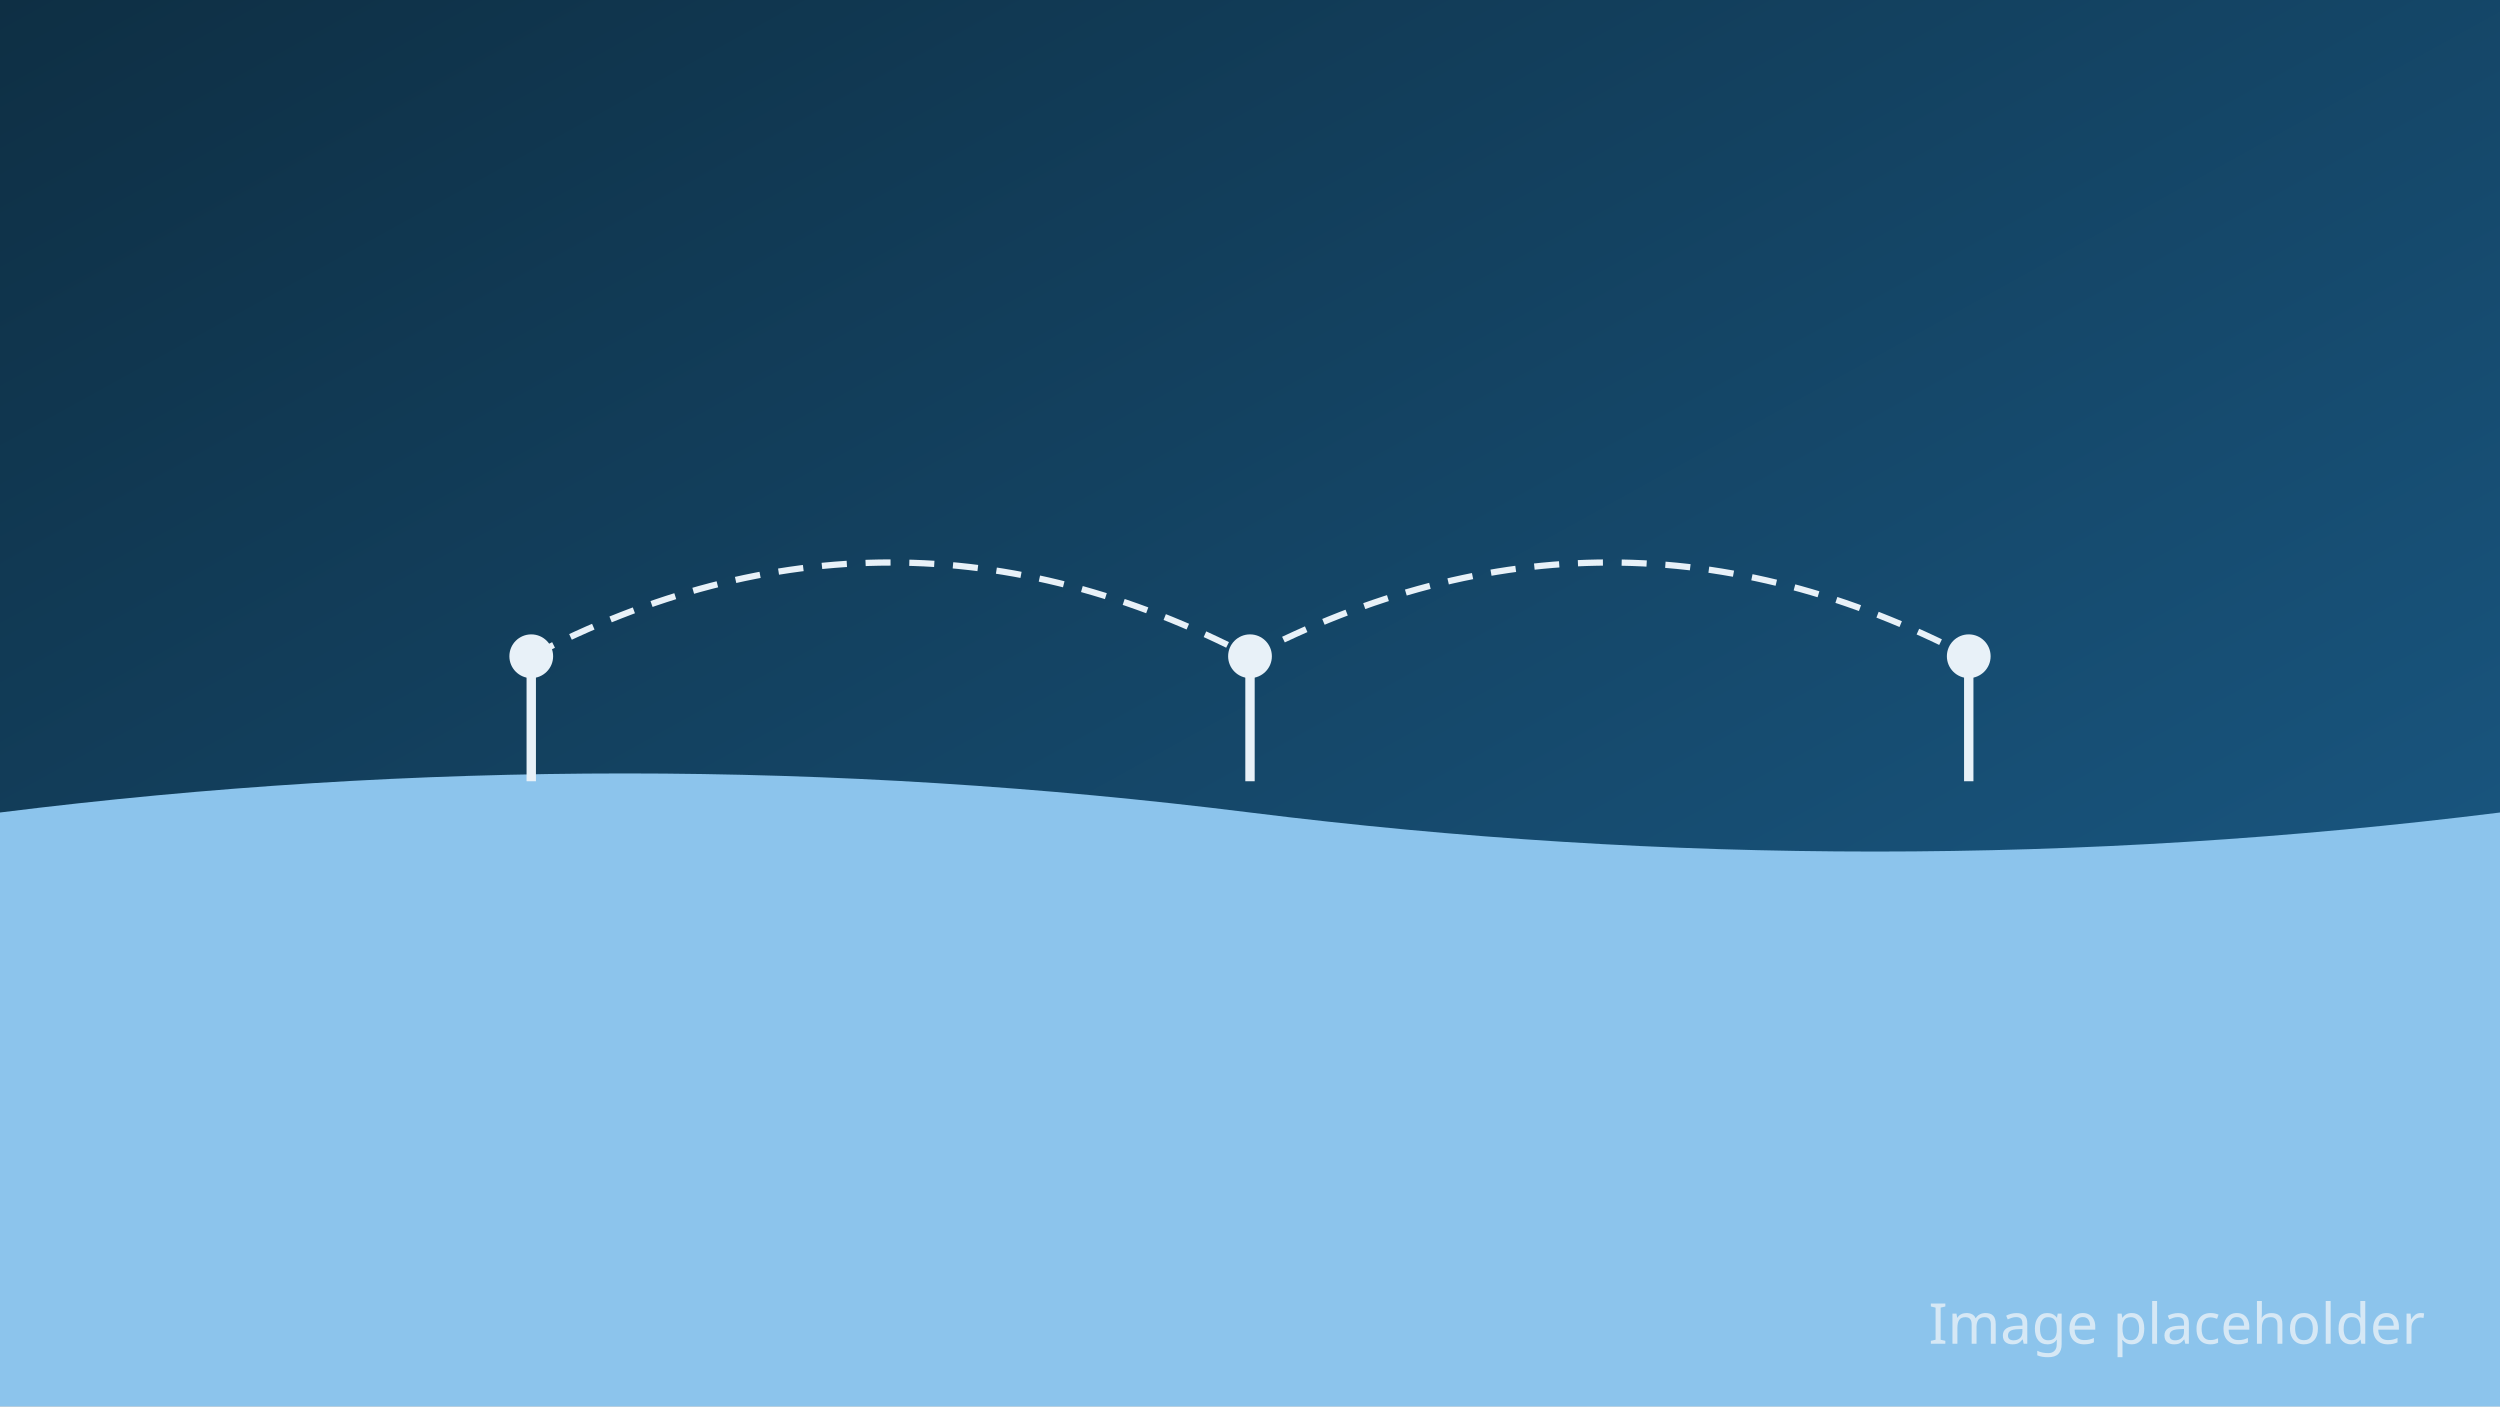
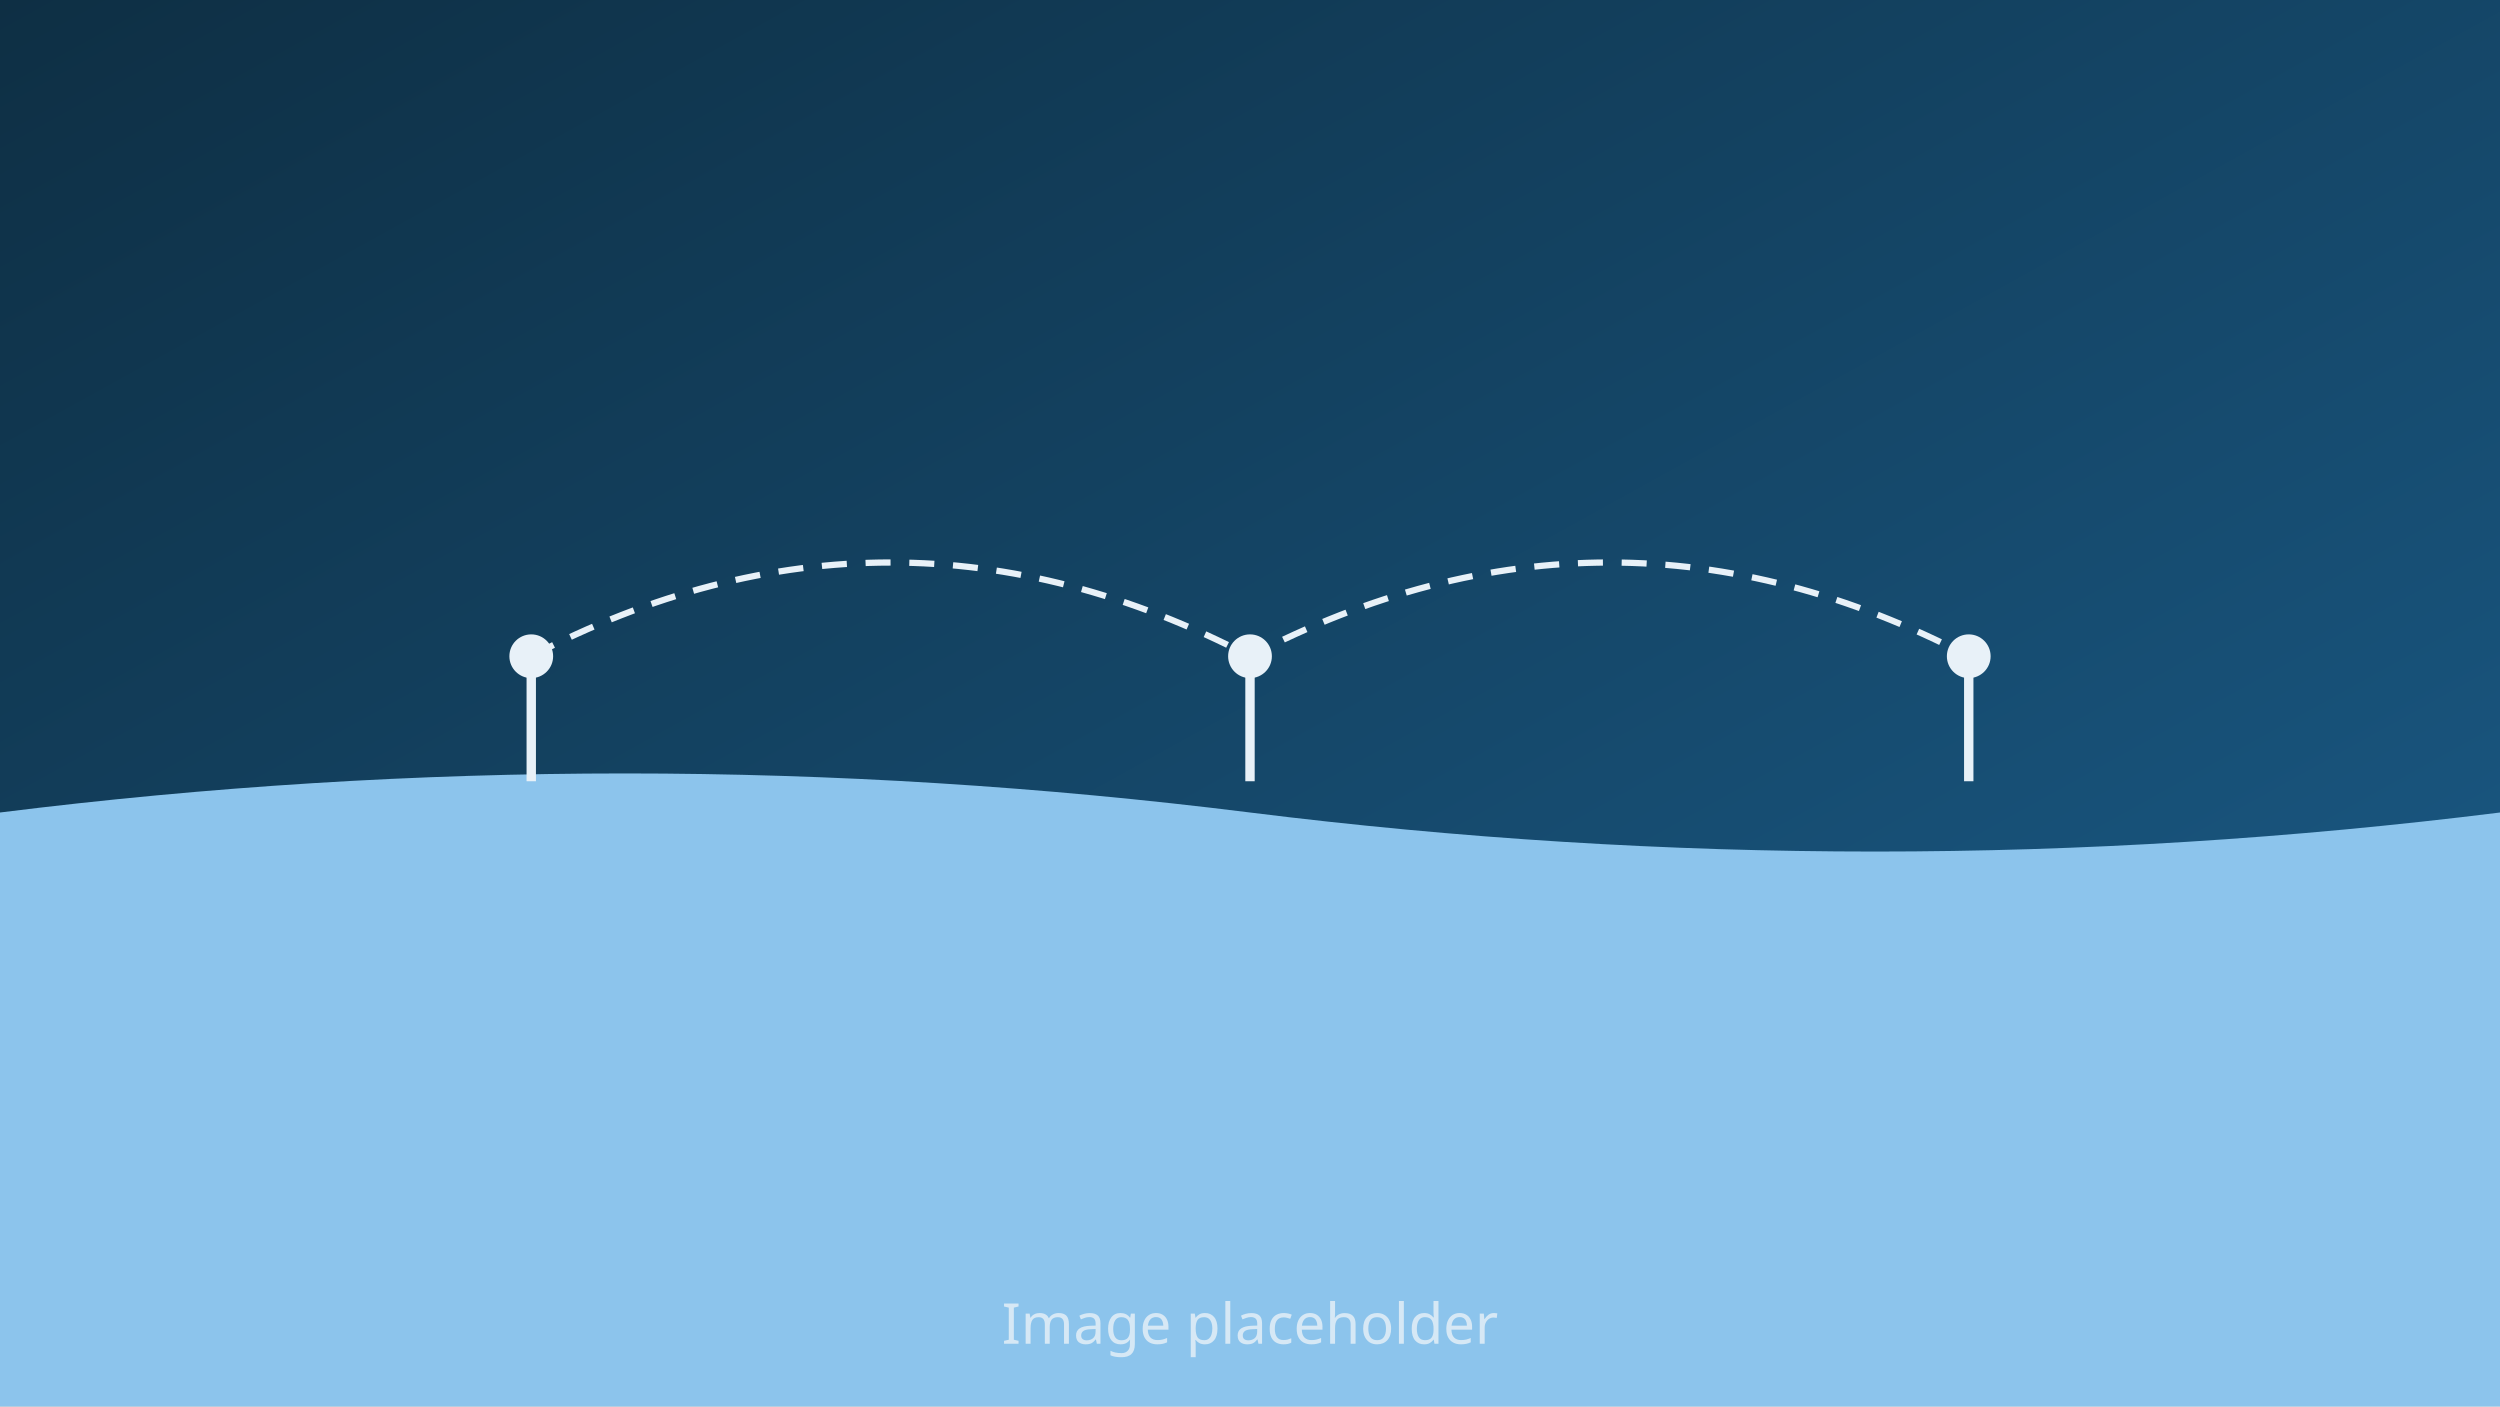
<svg xmlns="http://www.w3.org/2000/svg" viewBox="0 0 800 450" width="800" height="450" role="img">
  <defs>
    <linearGradient id="g" x1="0" y1="0" x2="1" y2="1">
      <stop offset="0" stop-color="#0e2f44" />
      <stop offset="1" stop-color="#1b5e8c" />
    </linearGradient>
  </defs>
  <rect width="800" height="450" fill="url(#g)" />
  <path d="M0 260 Q200 235 400 260 T800 260 V450 H0 Z" fill="#8cc4ec" />
  <g>
    <line x1="170" y1="250" x2="170" y2="215" stroke="#e8f1f8" stroke-width="3" />
    <circle cx="170" cy="210" r="7" fill="#e8f1f8" />
  </g>
  <g>
    <line x1="400" y1="250" x2="400" y2="215" stroke="#e8f1f8" stroke-width="3" />
    <circle cx="400" cy="210" r="7" fill="#e8f1f8" />
  </g>
  <g>
    <line x1="630" y1="250" x2="630" y2="215" stroke="#e8f1f8" stroke-width="3" />
    <circle cx="630" cy="210" r="7" fill="#e8f1f8" />
  </g>
  <path d="M170 210 Q285 150 400 210 Q515 150 630 210" stroke="#e8f1f8" stroke-width="2" stroke-dasharray="8 6" fill="none" />
-   <text x="776" y="430" text-anchor="end" font-family="system-ui, sans-serif" font-size="18" fill="#e8f1f8" opacity="0.8">Image placeholder</text>
+   <text x="400" y="430" text-anchor="middle" font-family="system-ui, sans-serif" font-size="18" fill="#e8f1f8" opacity="0.8">Image placeholder</text>
</svg>
